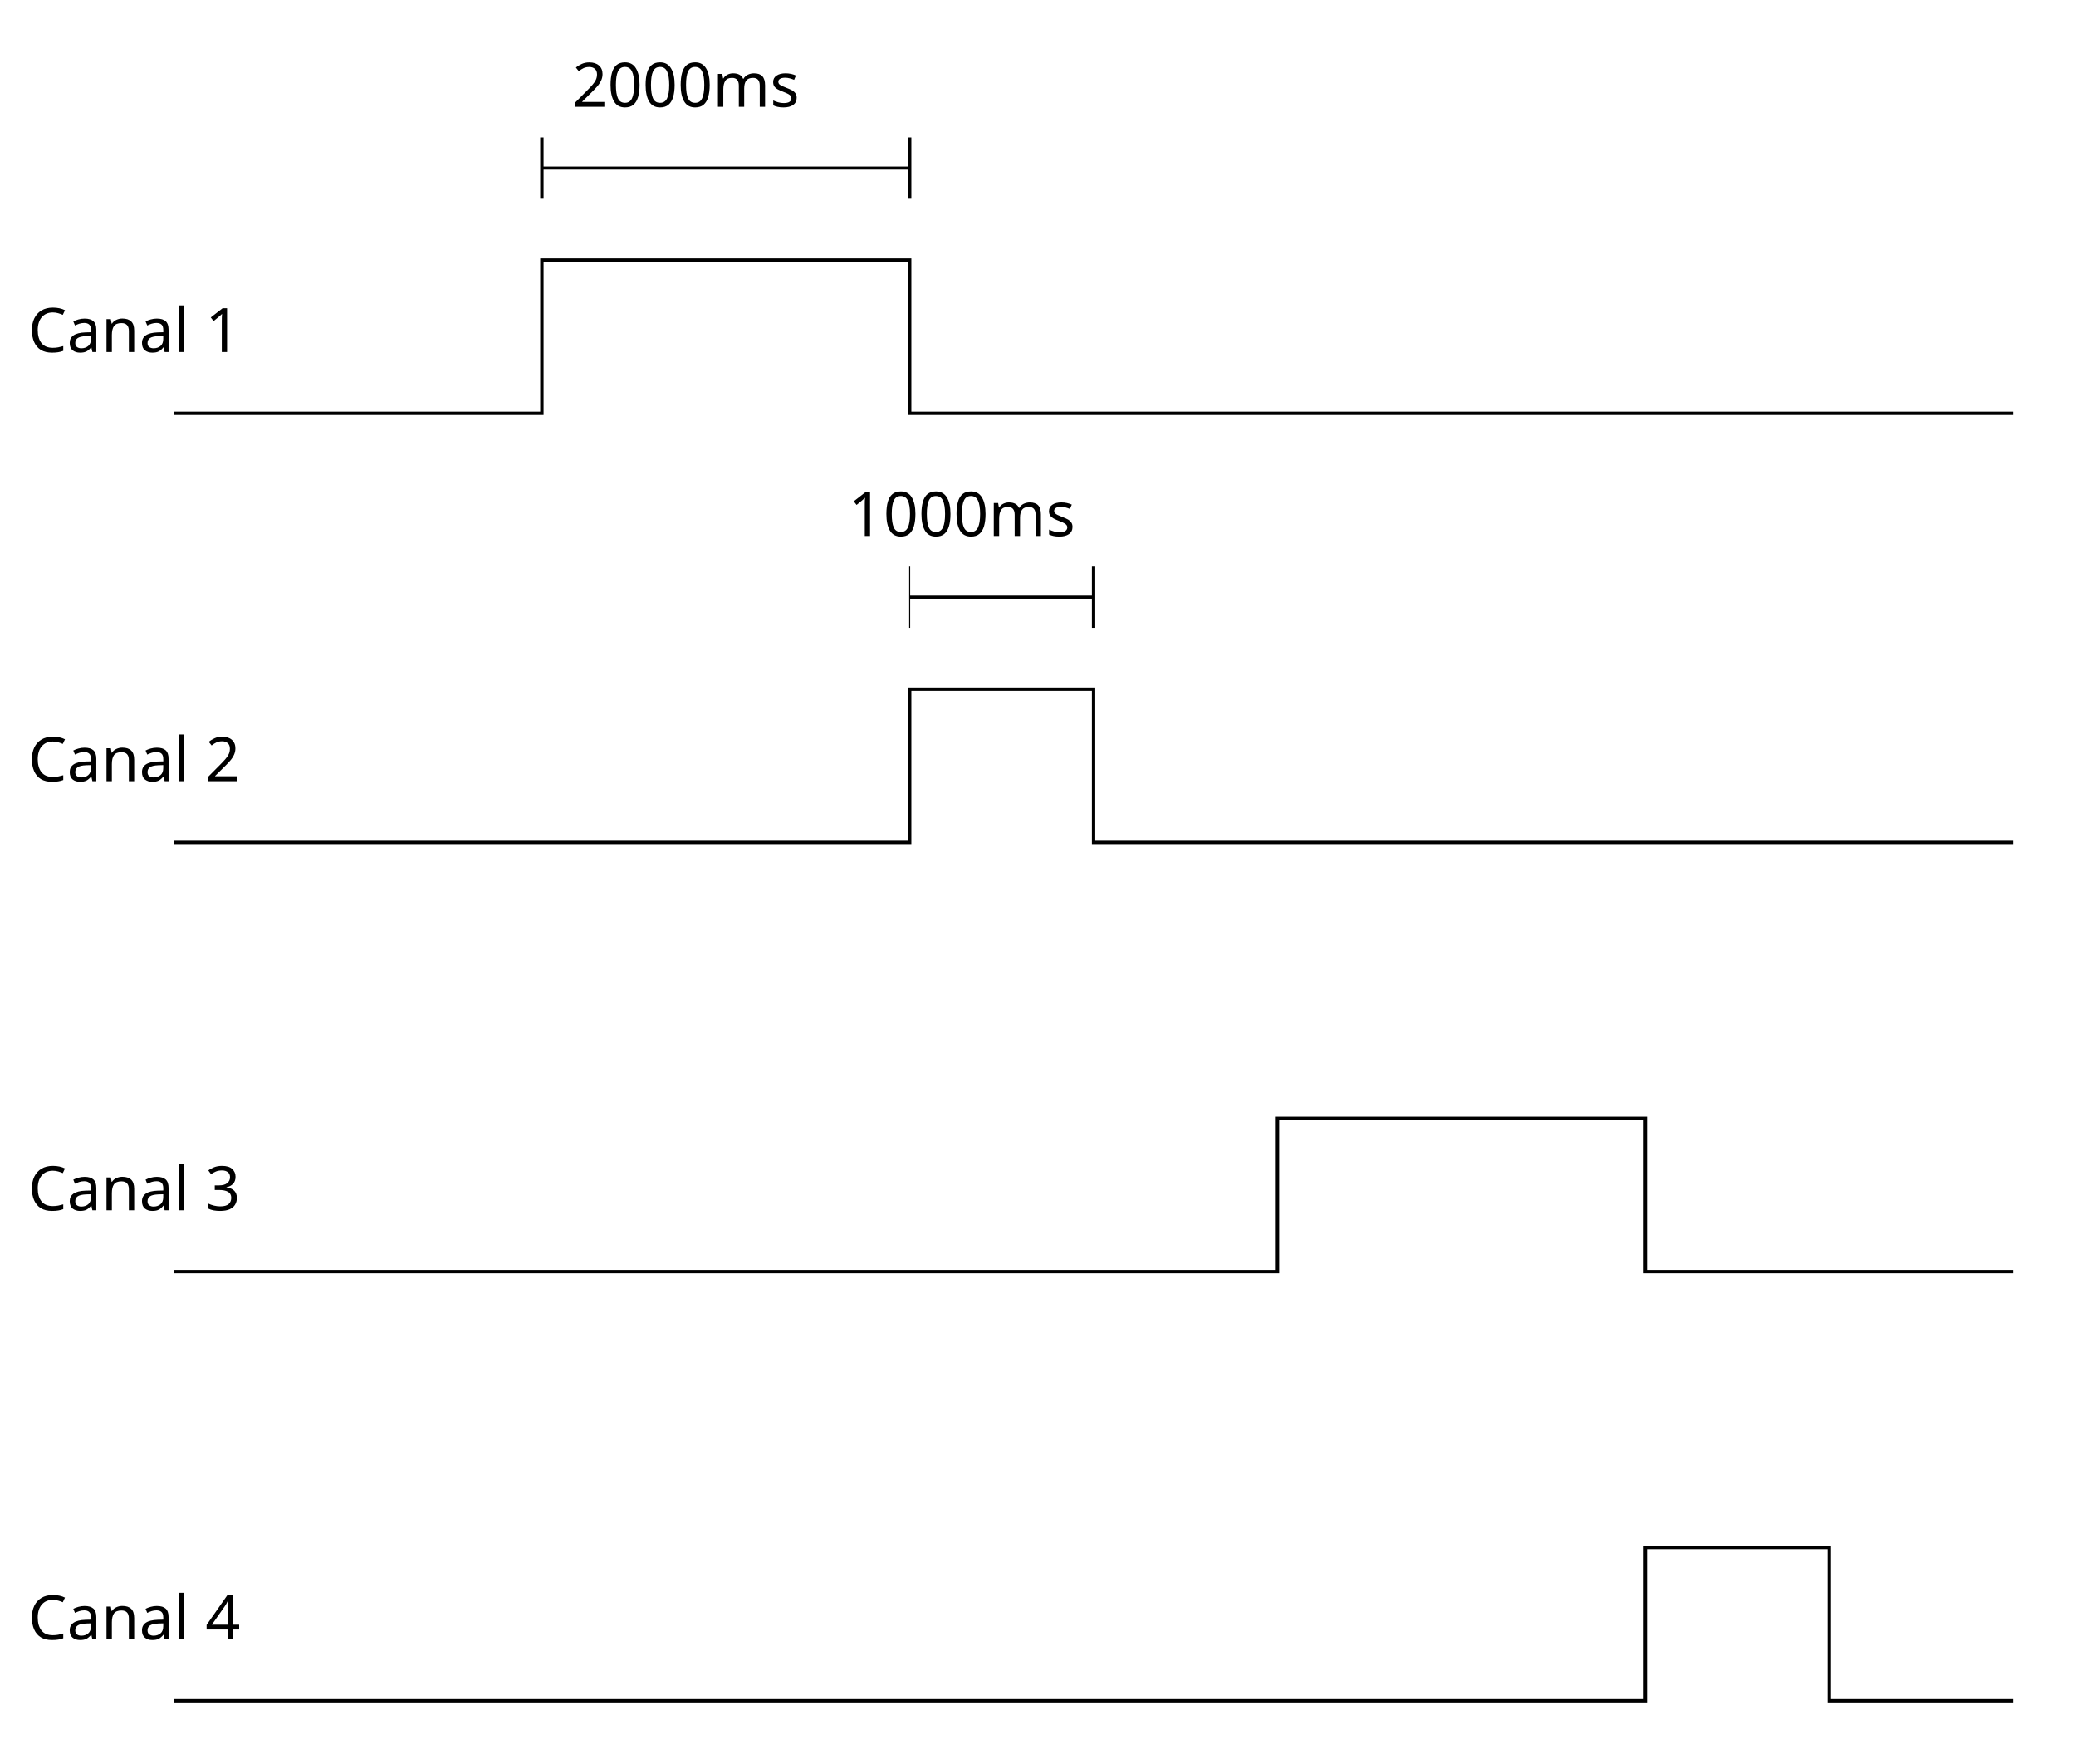
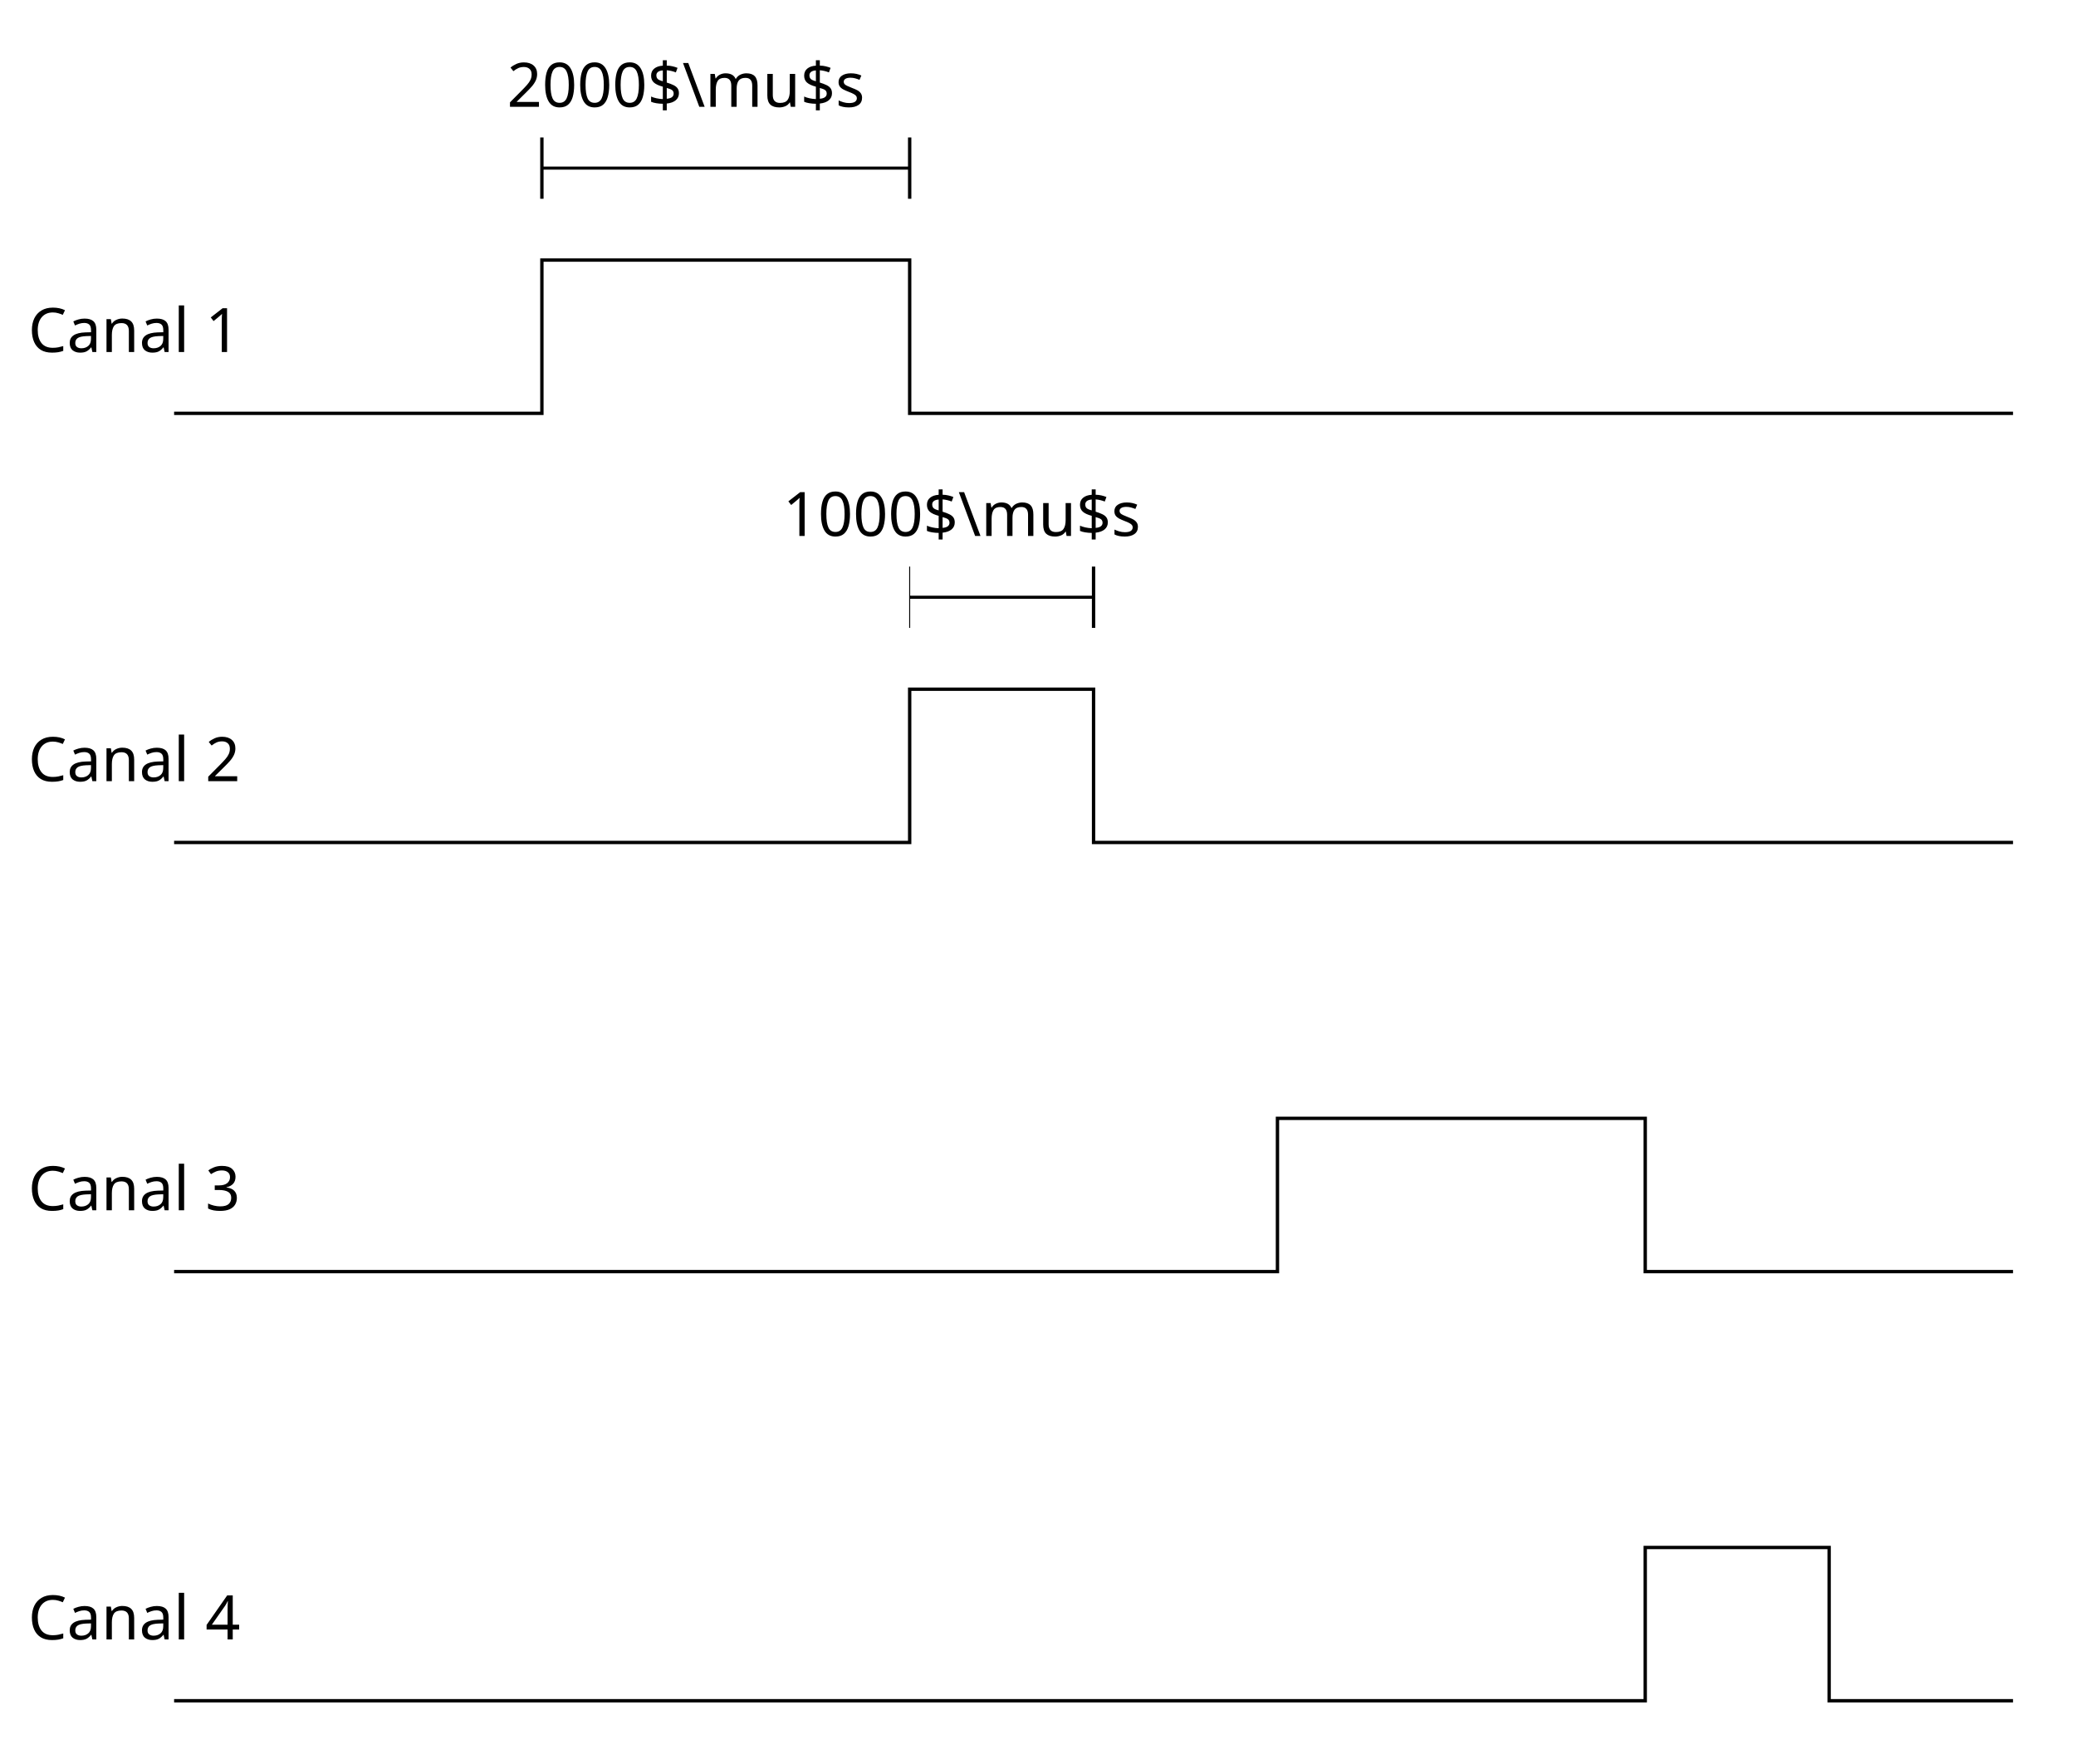
<svg xmlns="http://www.w3.org/2000/svg" width="677.354" height="575.391" id="svg3067" version="1.1">
  <defs id="defs3069" />
  <g id="layer1" transform="translate(-43.19336,-17.51844)">
    <path style="fill:none;stroke:#000000;stroke-width:1.095px;stroke-linecap:butt;stroke-linejoin:miter;stroke-opacity:1" d="m 100,152.362 120,0 0,-50 120,0 0,50 360,1e-5" id="path3081" />
    <path style="fill:none;stroke:#000000;stroke-width:1.095px;stroke-linecap:butt;stroke-linejoin:miter;stroke-opacity:1" d="m 100,292.362 240,0 0,-50 60,0 0,50 300,10e-6" id="path3083" />
    <path style="fill:none;stroke:#000000;stroke-width:1.095px;stroke-linecap:butt;stroke-linejoin:miter;stroke-opacity:1" d="m 100,432.362 360,0 0,-50 120,0 0,50 120,10e-6" id="path3085" />
    <path style="fill:none;stroke:#000000;stroke-width:1.095px;stroke-linecap:butt;stroke-linejoin:miter;stroke-opacity:1" d="m 100,572.362 480,0 0,-50 60,0 0,50 60,10e-6" id="path3087" />
    <path style="fill:none;stroke:#000000;stroke-width:1.095px;stroke-linecap:butt;stroke-linejoin:miter;stroke-opacity:1" d="m 220,62.362 0,20" id="path3089" />
    <path style="fill:none;stroke:#000000;stroke-width:1.095px;stroke-linecap:butt;stroke-linejoin:miter;stroke-opacity:1" d="m 340,62.362 0,20" id="path3091" />
    <path style="fill:none;stroke:#000000;stroke-width:0.323px;stroke-linecap:butt;stroke-linejoin:miter;stroke-opacity:1" d="m 340,222.362 0,-20" id="path3093" />
    <path style="fill:none;stroke:#000000;stroke-width:1.095px;stroke-linecap:butt;stroke-linejoin:miter;stroke-opacity:1" d="m 400,202.362 0,20" id="path3095" />
    <text xml:space="preserve" style="font-size:20px;font-style:normal;font-weight:normal;text-align:center;line-height:125%;letter-spacing:0px;word-spacing:0px;text-anchor:middle;fill:#000000;fill-opacity:1;stroke:none;font-family:Sans" x="280" y="52.362" id="text3097">
-       <tspan id="tspan3099" x="280" y="52.362">2000ms</tspan>
+       <tspan id="tspan3099" x="280" y="52.362">2000$\mu$s</tspan>
    </text>
    <text xml:space="preserve" style="font-size:20px;font-style:normal;font-weight:normal;text-align:center;line-height:125%;letter-spacing:0px;word-spacing:0px;text-anchor:middle;fill:#000000;fill-opacity:1;stroke:none;font-family:Sans" x="370" y="192.362" id="text3101">
-       <tspan id="tspan3103" x="370" y="192.362">1000ms</tspan>
+       <tspan id="tspan3103" x="370" y="192.362">1000$\mu$s</tspan>
    </text>
    <text xml:space="preserve" style="font-size:20px;font-style:normal;font-weight:normal;text-align:center;line-height:125%;letter-spacing:0px;word-spacing:0px;text-anchor:middle;fill:#000000;fill-opacity:1;stroke:none;font-family:Sans" x="100" y="132.362" id="text3105">
      <tspan id="tspan3107" x="100" y="132.362">Canal 1</tspan>
    </text>
    <text xml:space="preserve" style="font-size:20px;font-style:normal;font-weight:normal;text-align:center;line-height:125%;letter-spacing:0px;word-spacing:0px;text-anchor:middle;fill:#000000;fill-opacity:1;stroke:none;font-family:Sans" x="100" y="272.362" id="text3109">
      <tspan id="tspan3111" x="100" y="272.362">Canal 2</tspan>
    </text>
    <text xml:space="preserve" style="font-size:20px;font-style:normal;font-weight:normal;text-align:center;line-height:125%;letter-spacing:0px;word-spacing:0px;text-anchor:middle;fill:#000000;fill-opacity:1;stroke:none;font-family:Sans" x="100" y="412.362" id="text3113">
      <tspan id="tspan3115" x="100" y="412.362">Canal 3</tspan>
    </text>
    <text xml:space="preserve" style="font-size:20px;font-style:normal;font-weight:normal;text-align:center;line-height:125%;letter-spacing:0px;word-spacing:0px;text-anchor:middle;fill:#000000;fill-opacity:1;stroke:none;font-family:Sans" x="100" y="552.362" id="text3117">
      <tspan id="tspan3119" x="100" y="552.362">Canal 4</tspan>
    </text>
    <path style="fill:none;stroke:#000000;stroke-width:1px;stroke-linecap:butt;stroke-linejoin:miter;stroke-opacity:1" d="m 306.307,174.844 60,0" id="path3140" transform="translate(33.69336,37.51843)" />
    <path style="fill:none;stroke:#000000;stroke-width:1px;stroke-linecap:butt;stroke-linejoin:miter;stroke-opacity:1" d="m 186.307,34.844 120,0" id="path3142" transform="translate(33.69336,37.51843)" />
  </g>
</svg>
